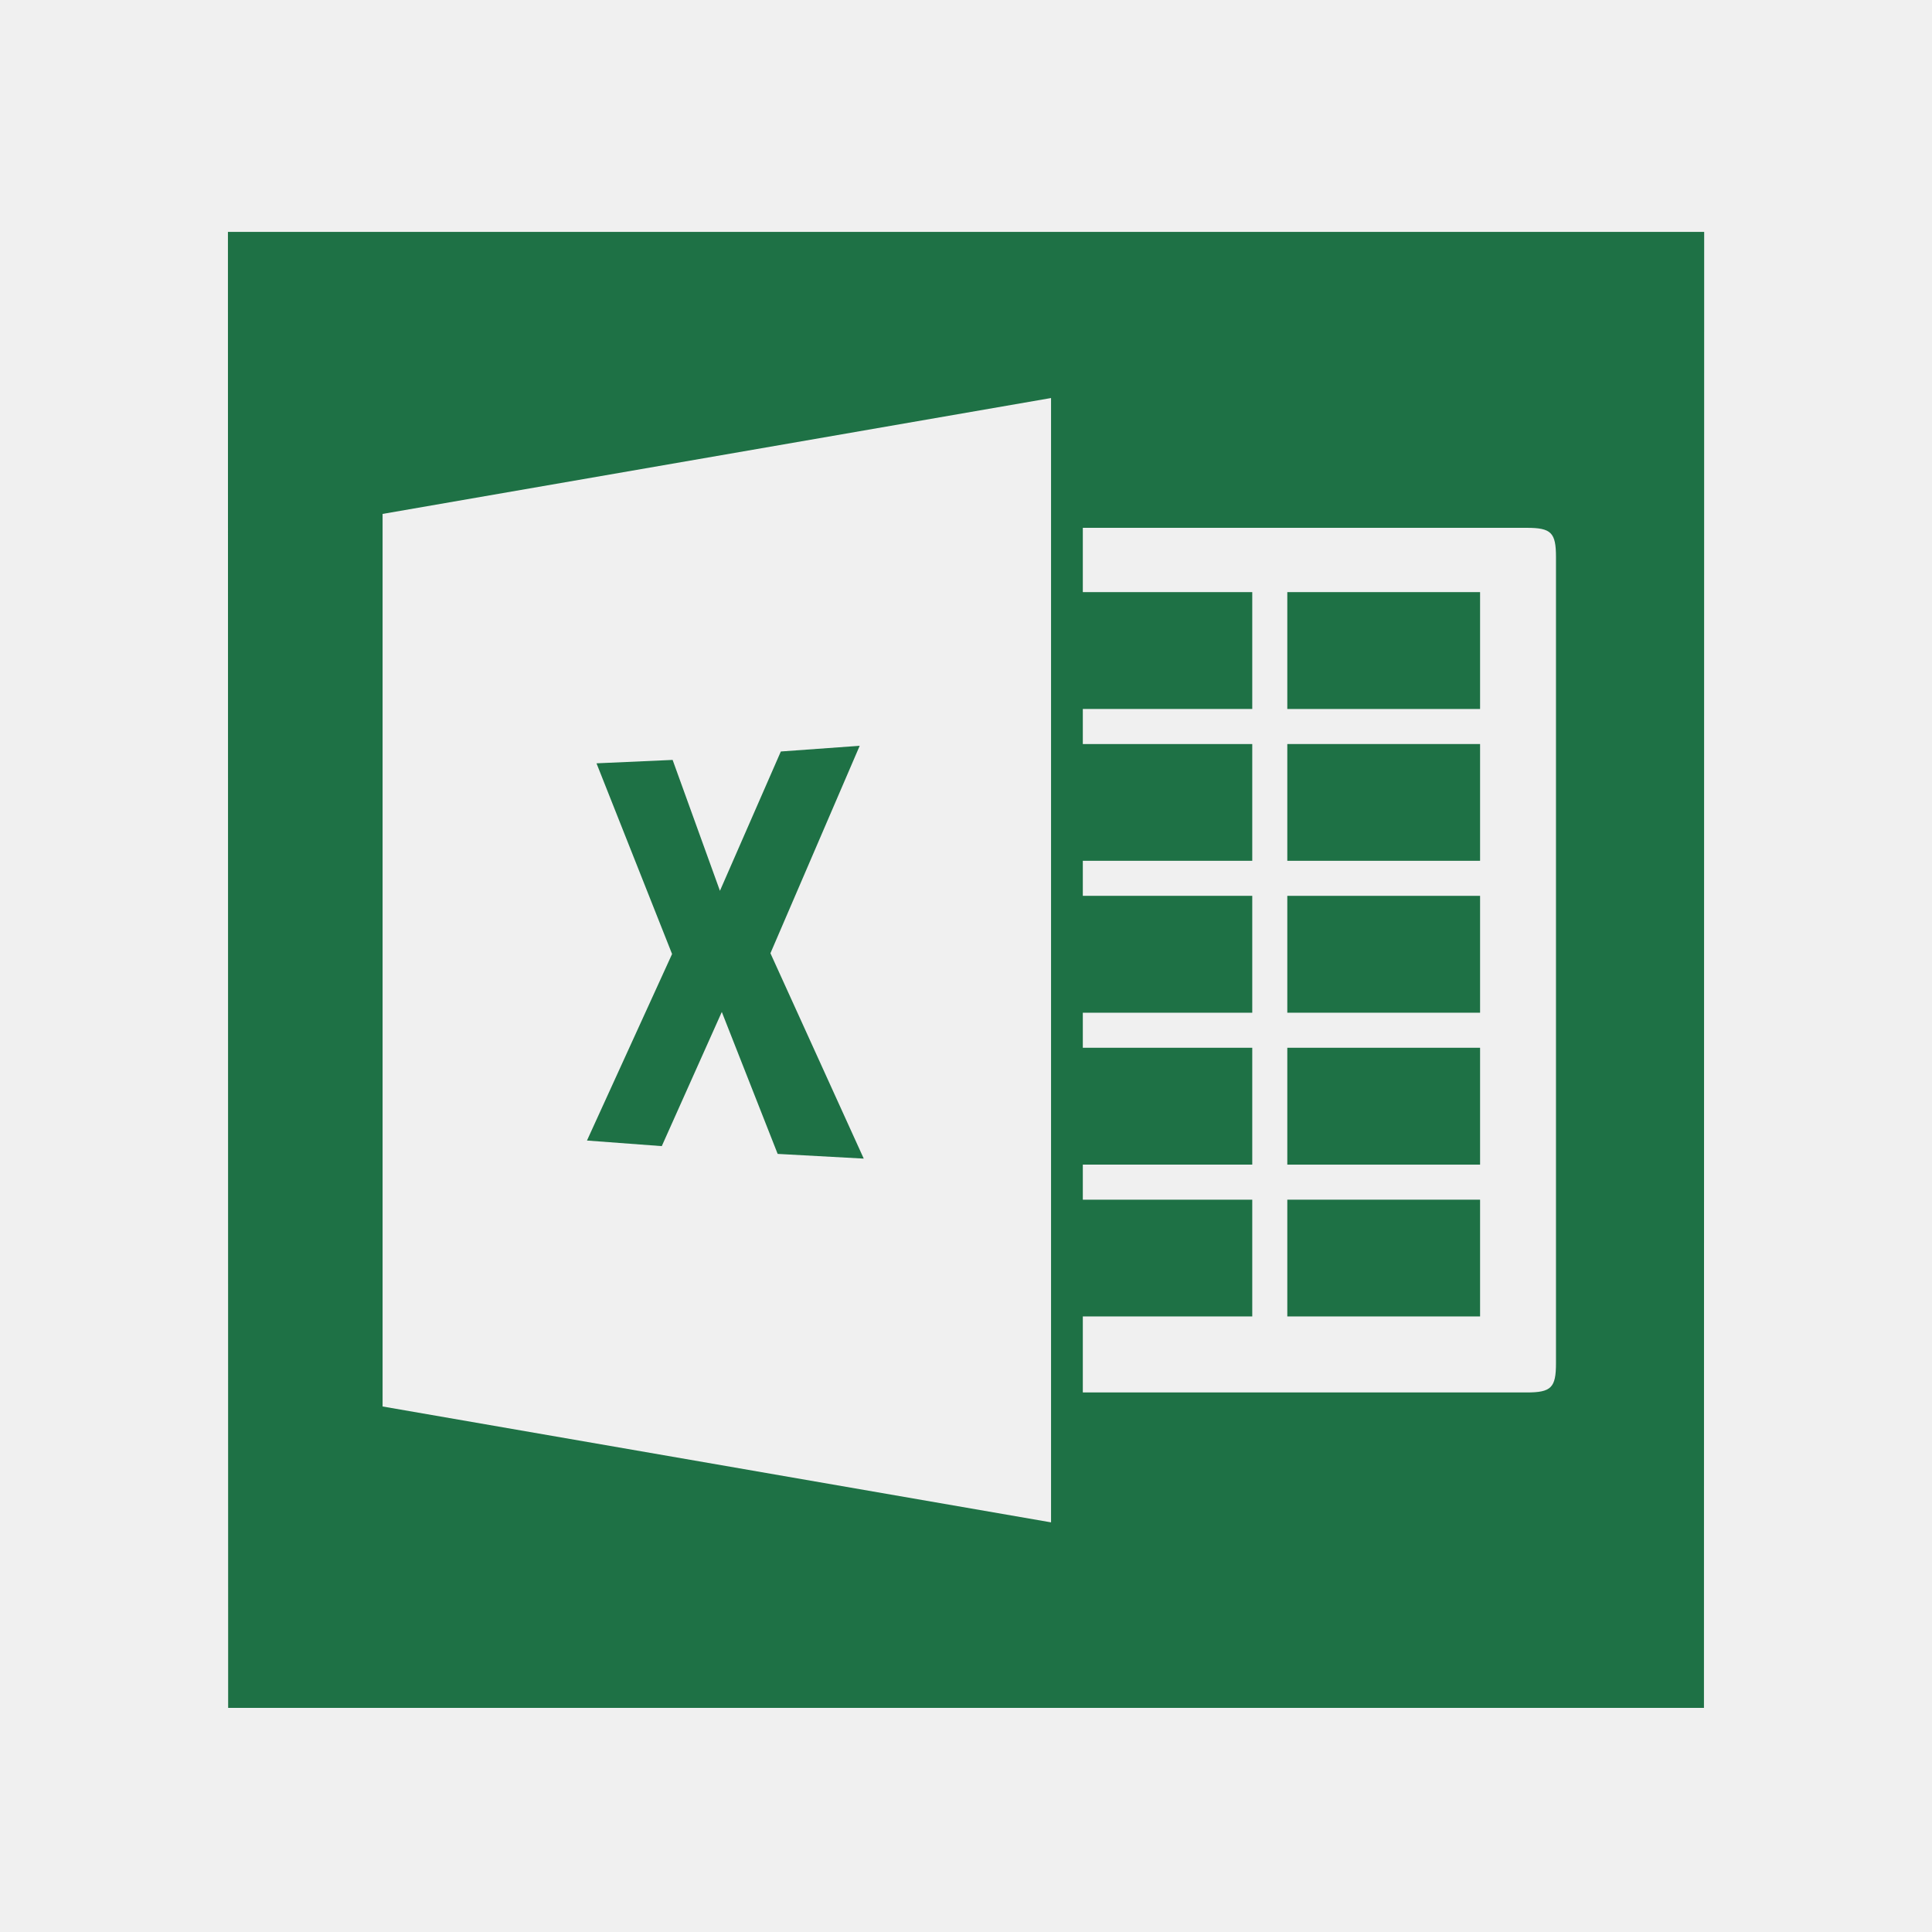
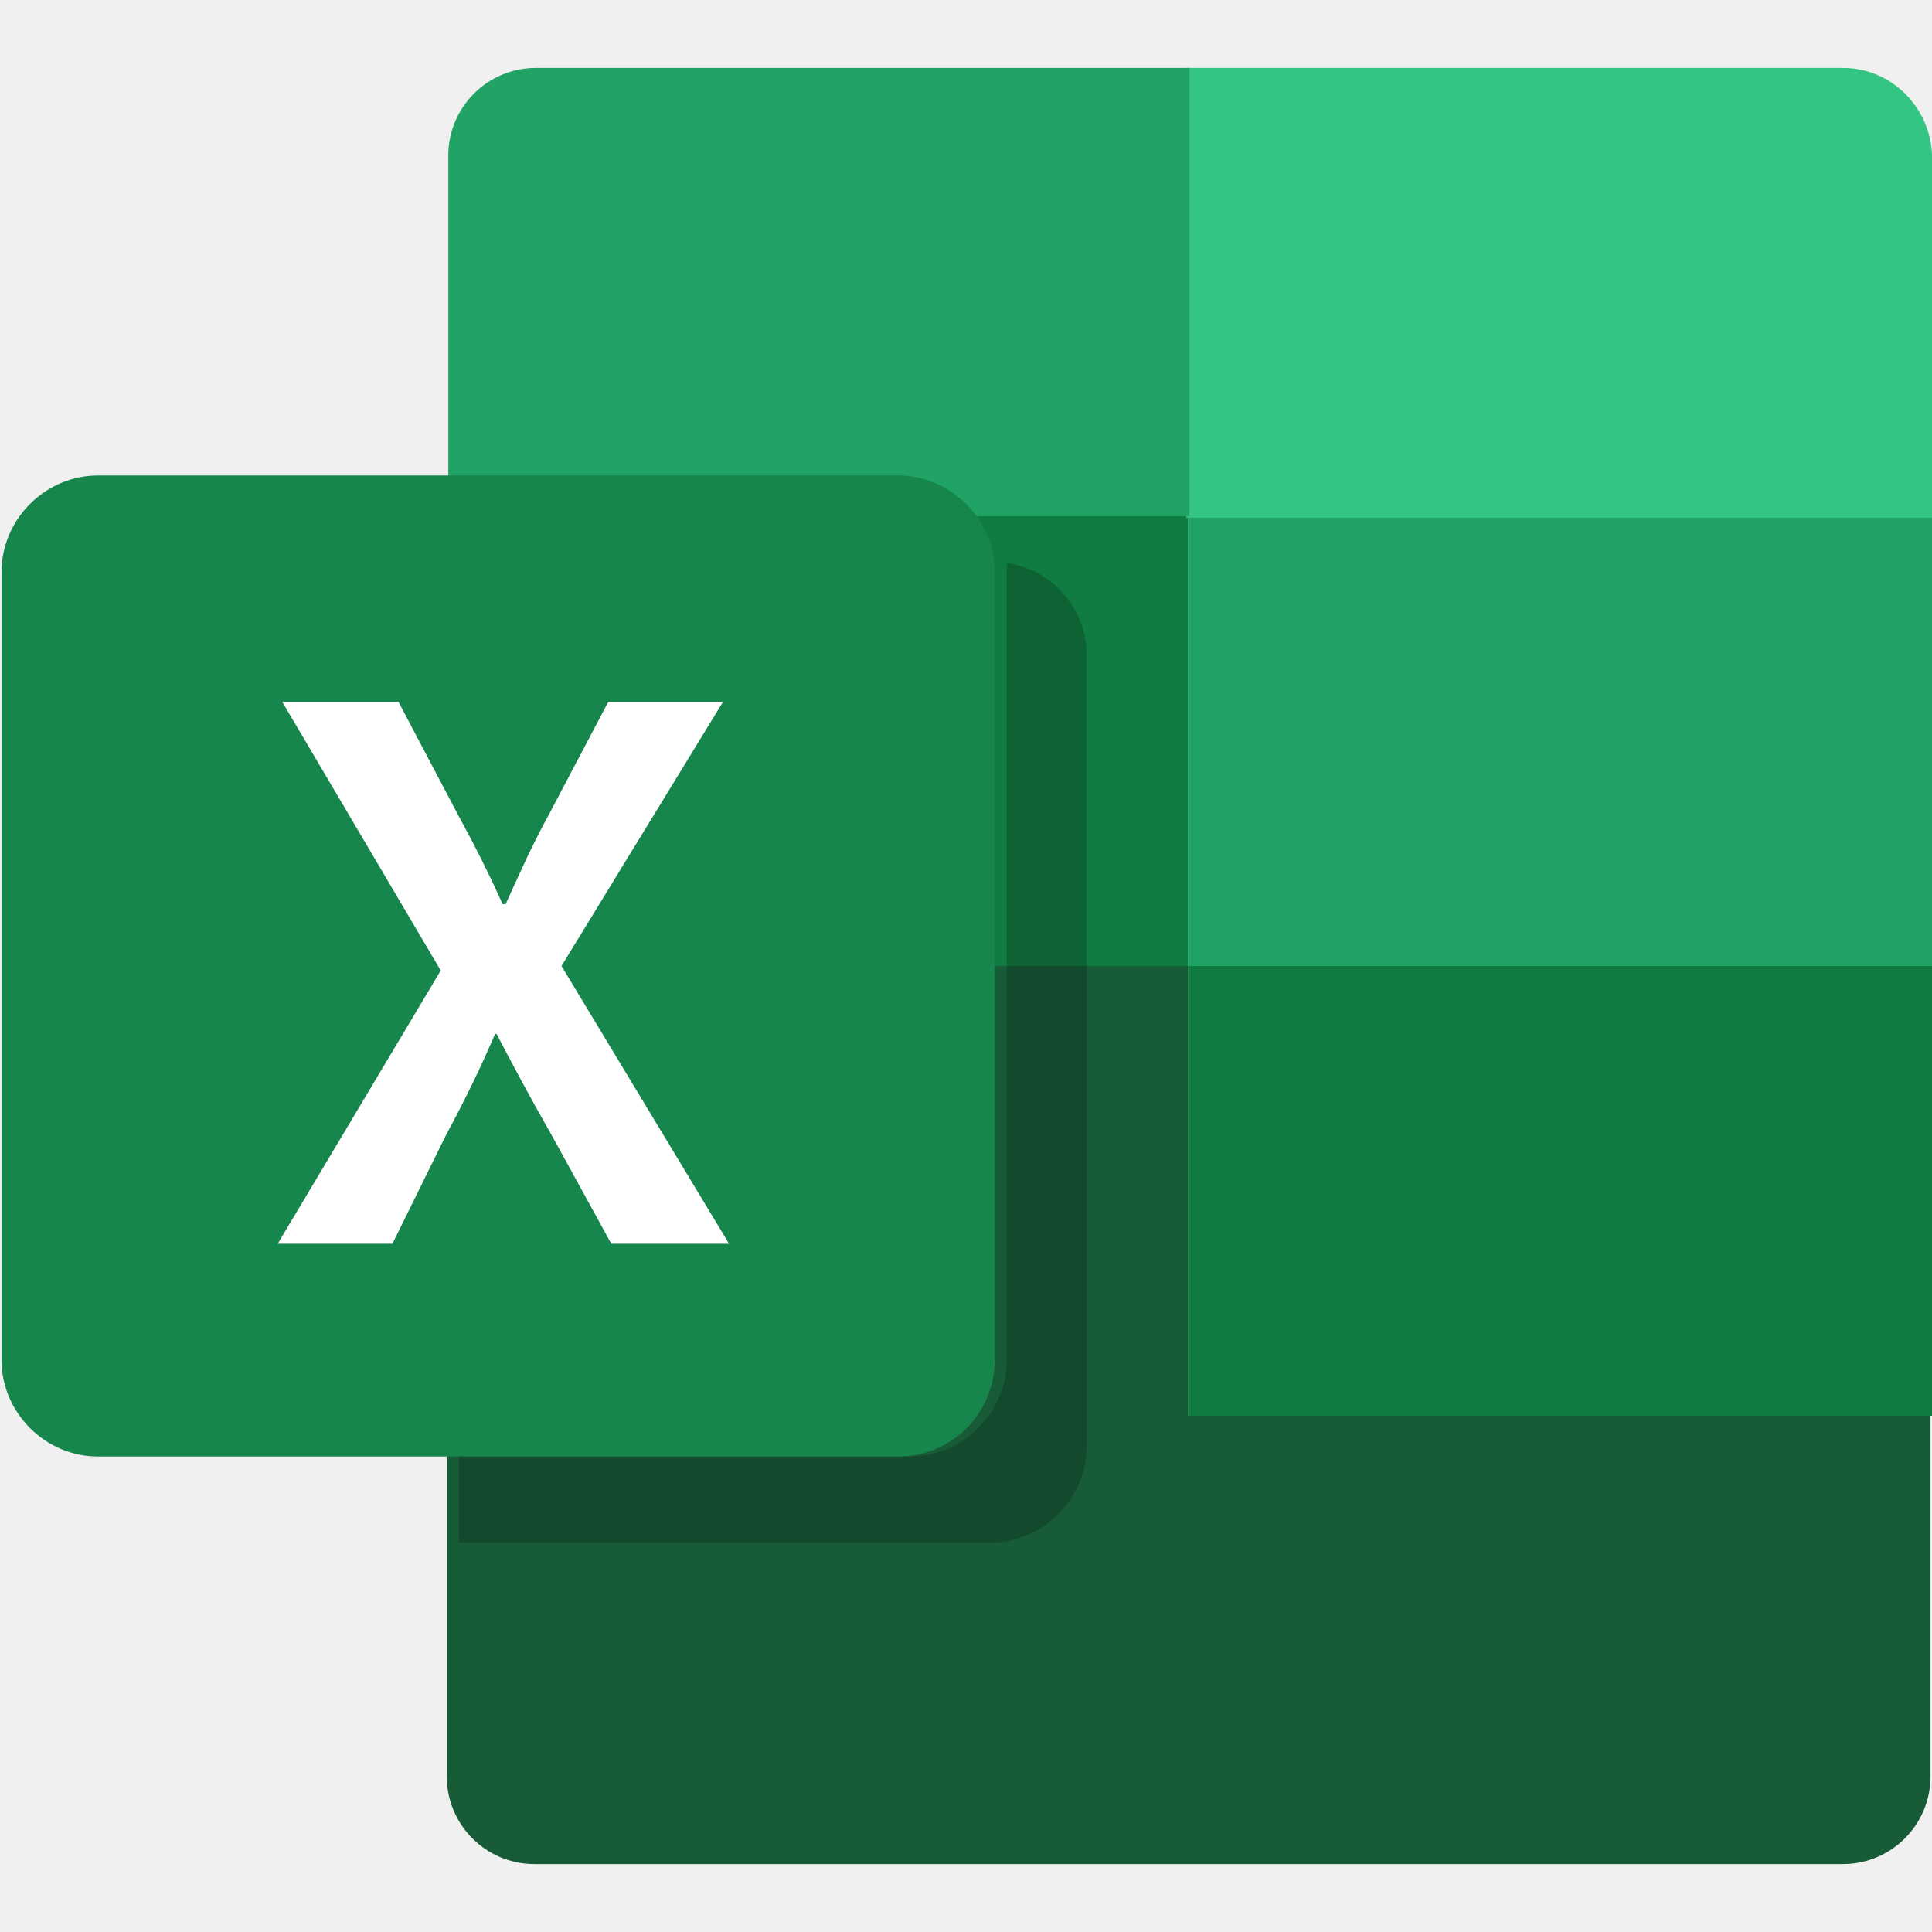
- <svg xmlns="http://www.w3.org/2000/svg" height="176.389mm" style="shape-rendering:geometricPrecision; text-rendering:geometricPrecision; image-rendering:optimizeQuality; fill-rule:evenodd; clip-rule:evenodd" version="1.1" viewBox="0 0 17639 17639" width="176.389mm" xml:space="preserve">
-   <defs>
-     <style type="text/css">
-    
-     .fil0 {fill:#1E7145}
-    
-   </style>
-   </defs>
-   <g id="Layer_x0020_1">
-     <path class="fil0" d="M9596 3634l0 10265 -6103 -1058 0 -8149 6103 -1058zm290 1185l4053 0c224,0 267,44 267,267l0 7360c0,223 -43,267 -267,267l-4053 0 0 -694 1547 0 0 -1066 -1547 0 0 -320 1547 0 0 -1067 -1547 0 0 -320 1547 0 0 -1067 -1547 0 0 -320 1547 0 0 -1066 -1547 0 0 -320 1547 0 0 -1067 -1547 0 0 -587zm-7803 10774l13474 0 2 -13476 -13478 0 2 13476z" />
-     <polygon class="fil0" points="7129,6861 6573,8133 6141,6938 5446,6969 6136,8710 5359,10413 6042,10464 6590,9239 7100,10535 7886,10578 7034,8703 7849,6809 " />
-     <polygon class="fil0" points="11753,12019 13513,12019 13513,10953 11753,10953 " />
-     <polygon class="fil0" points="11753,10633 13513,10633 13513,9566 11753,9566 " />
-     <polygon class="fil0" points="11753,9246 13513,9246 13513,8179 11753,8179 " />
-     <polygon class="fil0" points="11753,6473 13513,6473 13513,5406 11753,5406 " />
-     <polygon class="fil0" points="11753,7859 13513,7859 13513,6793 11753,6793 " />
+ <svg xmlns="http://www.w3.org/2000/svg" id="Capa_1" style="enable-background:new 0 0 128 128;" version="1.1" viewBox="0 0 128 128" xml:space="preserve">
+   <style type="text/css">
+ 	.st0{fill:#21A365;}
+ 	.st1{fill:#107C41;}
+ 	.st2{fill:#185B37;}
+ 	.st3{fill:#33C481;}
+ 	.st4{fill:#17864C;}
+ 	.st5{fill:#FFFFFF;}
+ 	.st6{fill:#036C70;}
+ 	.st7{fill:#1A9BA1;}
+ 	.st8{fill:#37C6D0;}
+ 	.st9{fill:#04878B;}
+ 	.st10{fill:#4F59CA;}
+ 	.st11{fill:#7B82EA;}
+ 	.st12{fill:#4C53BB;}
+ 	.st13{fill:#0F78D5;}
+ 	.st14{fill:#29A7EB;}
+ 	.st15{fill:#0358A8;}
+ 	.st16{fill:#0F79D6;}
+ 	.st17{fill:#038387;}
+ 	.st18{fill:#048A8E;}
+ 	.st19{fill:#C8421D;}
+ 	.st20{fill:#FF8F6A;}
+ 	.st21{fill:#ED6B47;}
+ 	.st22{fill:#891323;}
+ 	.st23{fill:#AF2131;}
+ 	.st24{fill:#C94E60;}
+ 	.st25{fill:#E08195;}
+ 	.st26{fill:#B42839;}
+ 	.st27{fill:#0464B8;}
+ 	.st28{fill:#0377D4;}
+ 	.st29{fill:#4FD8FF;}
+ 	.st30{fill:#1681D7;}
+ 	.st31{fill:#0178D4;}
+ 	.st32{fill:#042071;}
+ 	.st33{fill:#168FDE;}
+ 	.st34{fill:#CA64EA;}
+ 	.st35{fill:#7E1FAF;}
+ 	.st36{fill:#AE4BD5;}
+ 	.st37{fill:#9332BF;}
+ 	.st38{fill:#7719AA;}
+ 	.st39{fill:#0078D4;}
+ 	.st40{fill:#1490DF;}
+ 	.st41{fill:#0364B8;}
+ 	.st42{fill:#28A8EA;}
+ 	.st43{fill:#41A5ED;}
+ 	.st44{fill:#2C7BD5;}
+ 	.st45{fill:#195ABE;}
+ 	.st46{fill:#103E91;}
+ 	.st47{fill:#2166C3;}
+ 	.st48{opacity:0.2;}
+ </style>
+   <rect class="st0" height="29.8" width="49.3" x="78.7" y="34.2" />
+   <rect class="st1" height="29.8" width="49.3" x="78.7" y="64" />
+   <rect class="st1" height="29.8" width="49.2" x="29.5" y="34.2" />
+   <path class="st2" d="M78.7,93.8V64H29.6v29.8v4.3v19.6c0,3.2,2.6,5.8,5.8,5.8h86.7c3.2,0,5.8-2.6,5.8-5.8V93.8H78.7z" />
+   <path class="st3" d="M122.1,4.5H78.6v29.8h49.4V10.3C127.9,7.1,125.3,4.5,122.1,4.5z" />
+   <path class="st0" d="M78.7,4.5H35.5c-3.2,0-5.8,2.6-5.8,5.8v23.9h49.1V4.5z" />
+   <path class="st4" d="M59.5,96.5h-53c-3.5,0-6.4-2.9-6.4-6.4V37.9c0-3.5,2.9-6.4,6.4-6.4h53c3.5,0,6.4,2.9,6.4,6.4v52.2  C65.9,93.6,63.1,96.5,59.5,96.5z" />
+   <g>
+     <path class="st5" d="M40.5,82.4l-3.9-7.1c-1.6-2.8-2.6-4.7-3.7-6.8h-0.1c-0.9,2.1-1.8,4-3.3,6.8L26,82.4h-7.6l10.8-18.1L18.7,46.5   h7.7l3.9,7.4c1.2,2.2,2.1,4,3,6h0.2c1-2.2,1.7-3.8,2.9-6l3.9-7.4h7.6L37.2,64l11.1,18.4H40.5z" />
  </g>
+   <path class="st48" d="M66.7,37.3c0,0.2,0,0.4,0,0.6v52.2c0,3.5-2.9,6.4-6.4,6.4H30.4v5.7h35.2c3.5,0,6.4-2.9,6.4-6.4V43.6  C72.1,40.4,69.7,37.7,66.7,37.3z" />
</svg>
